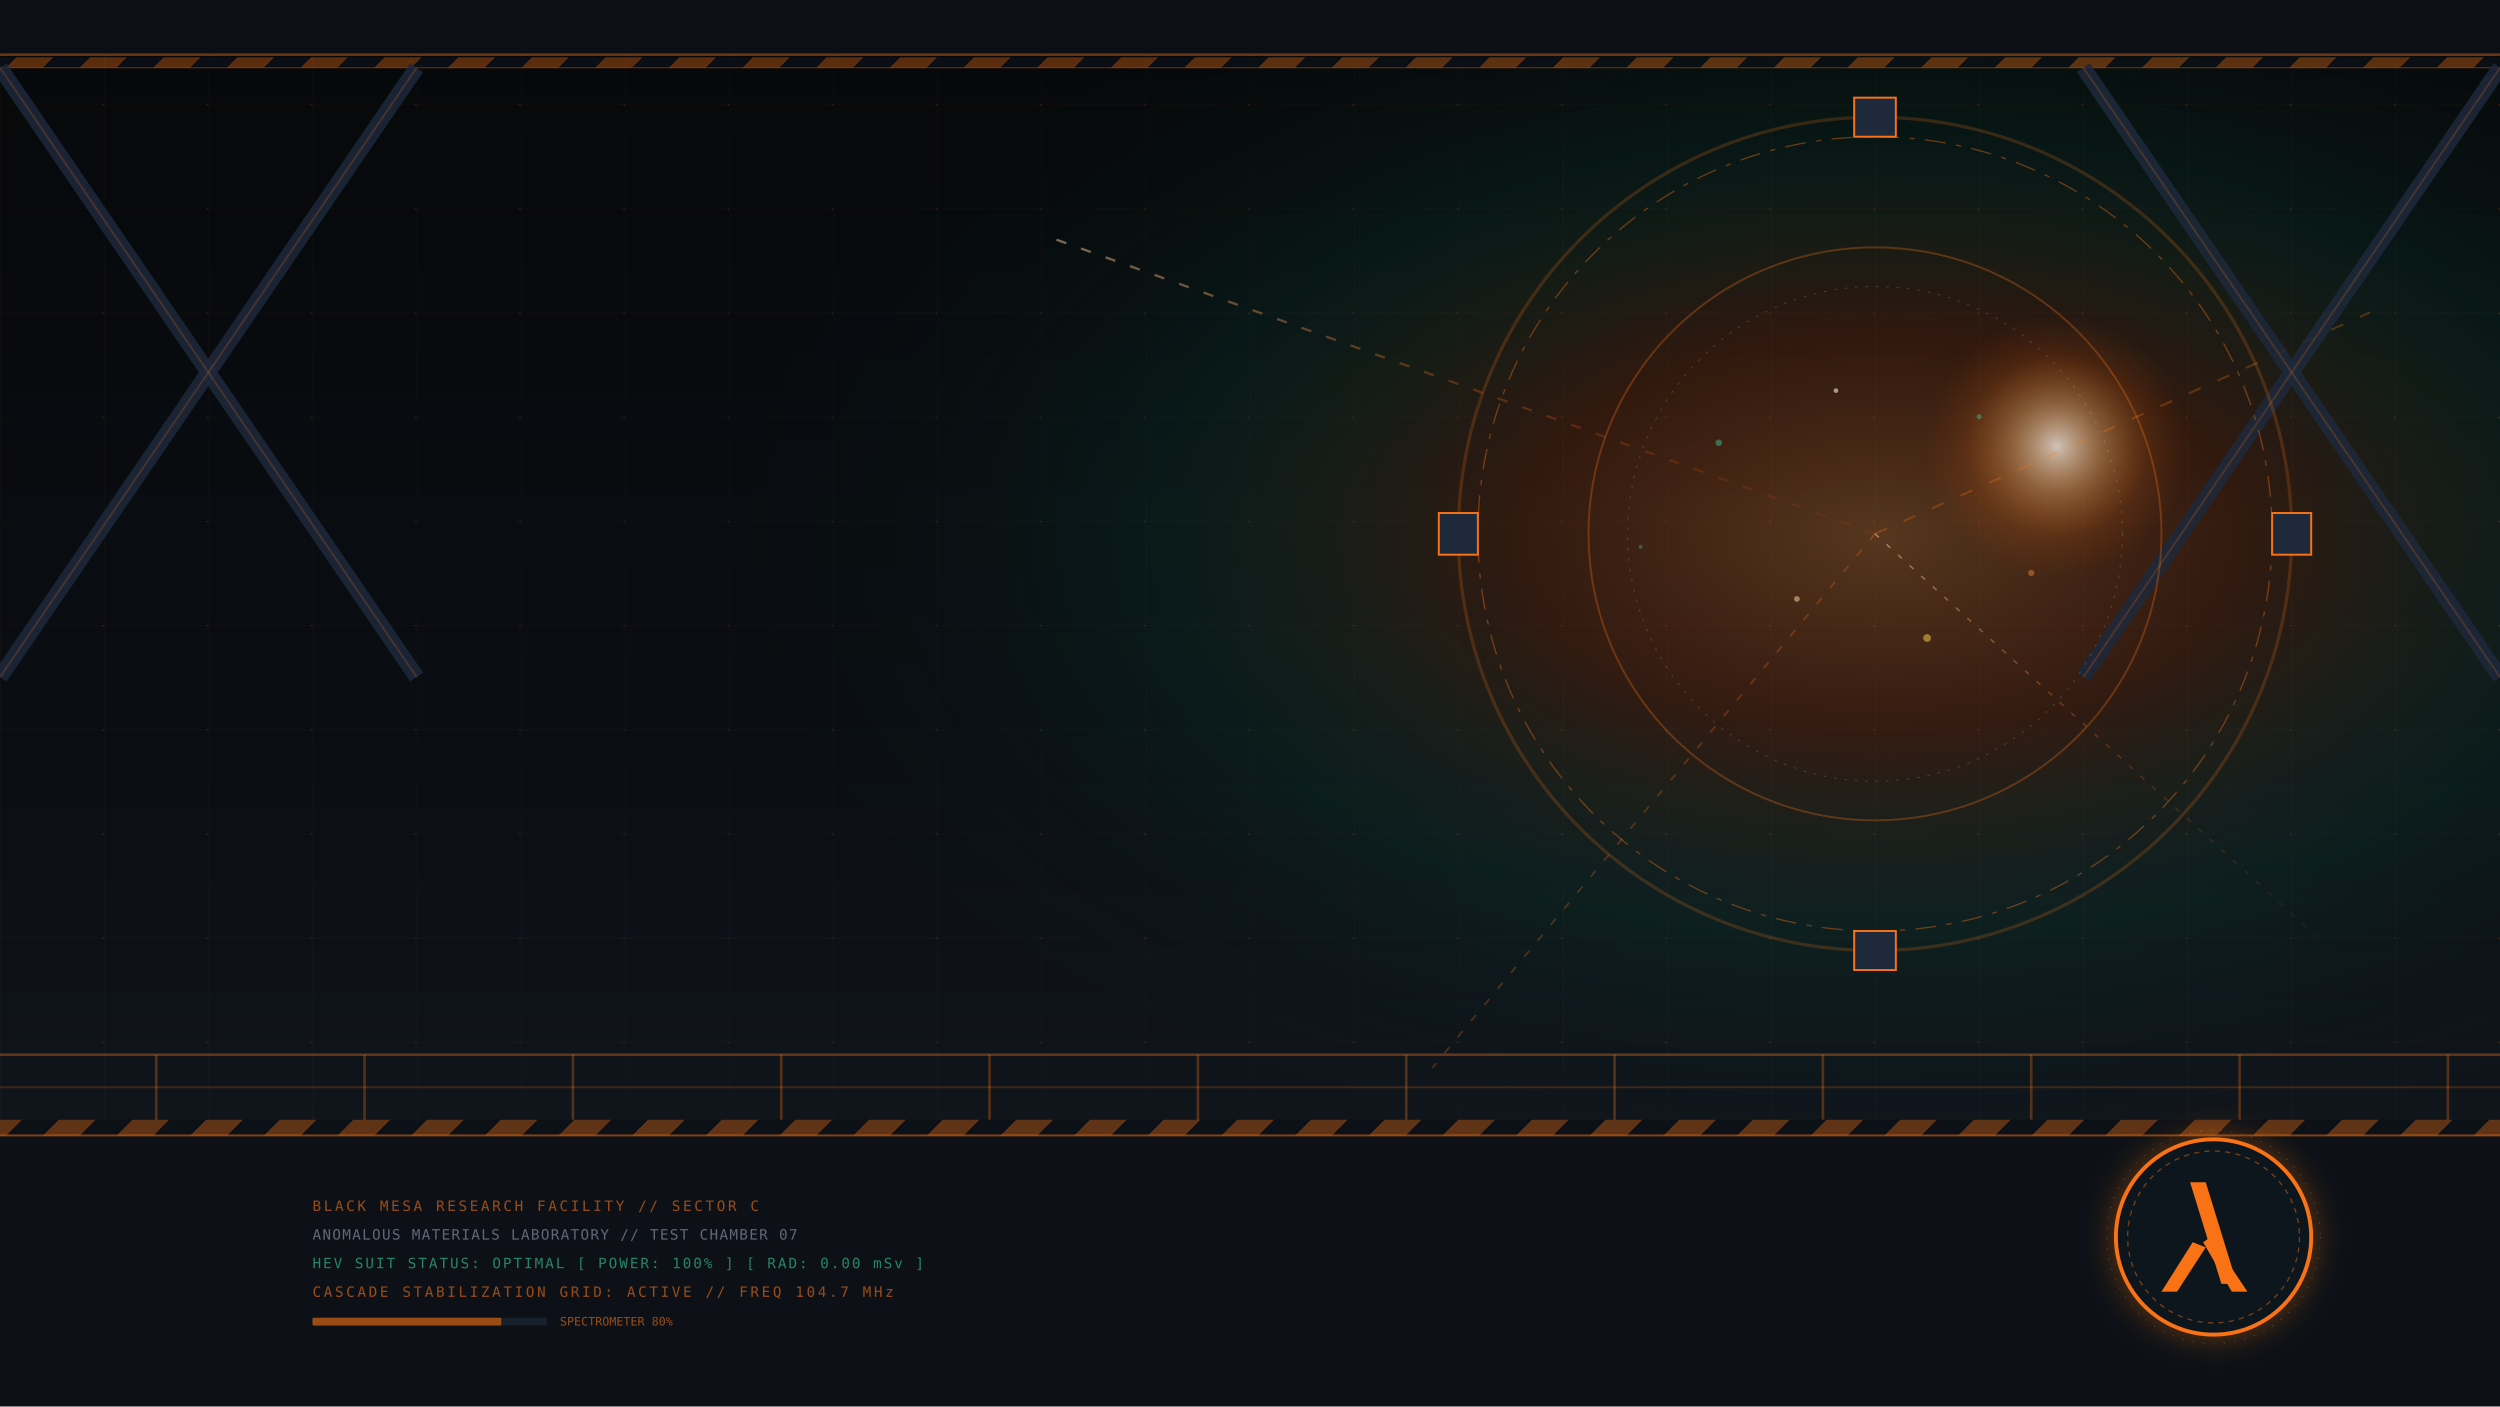
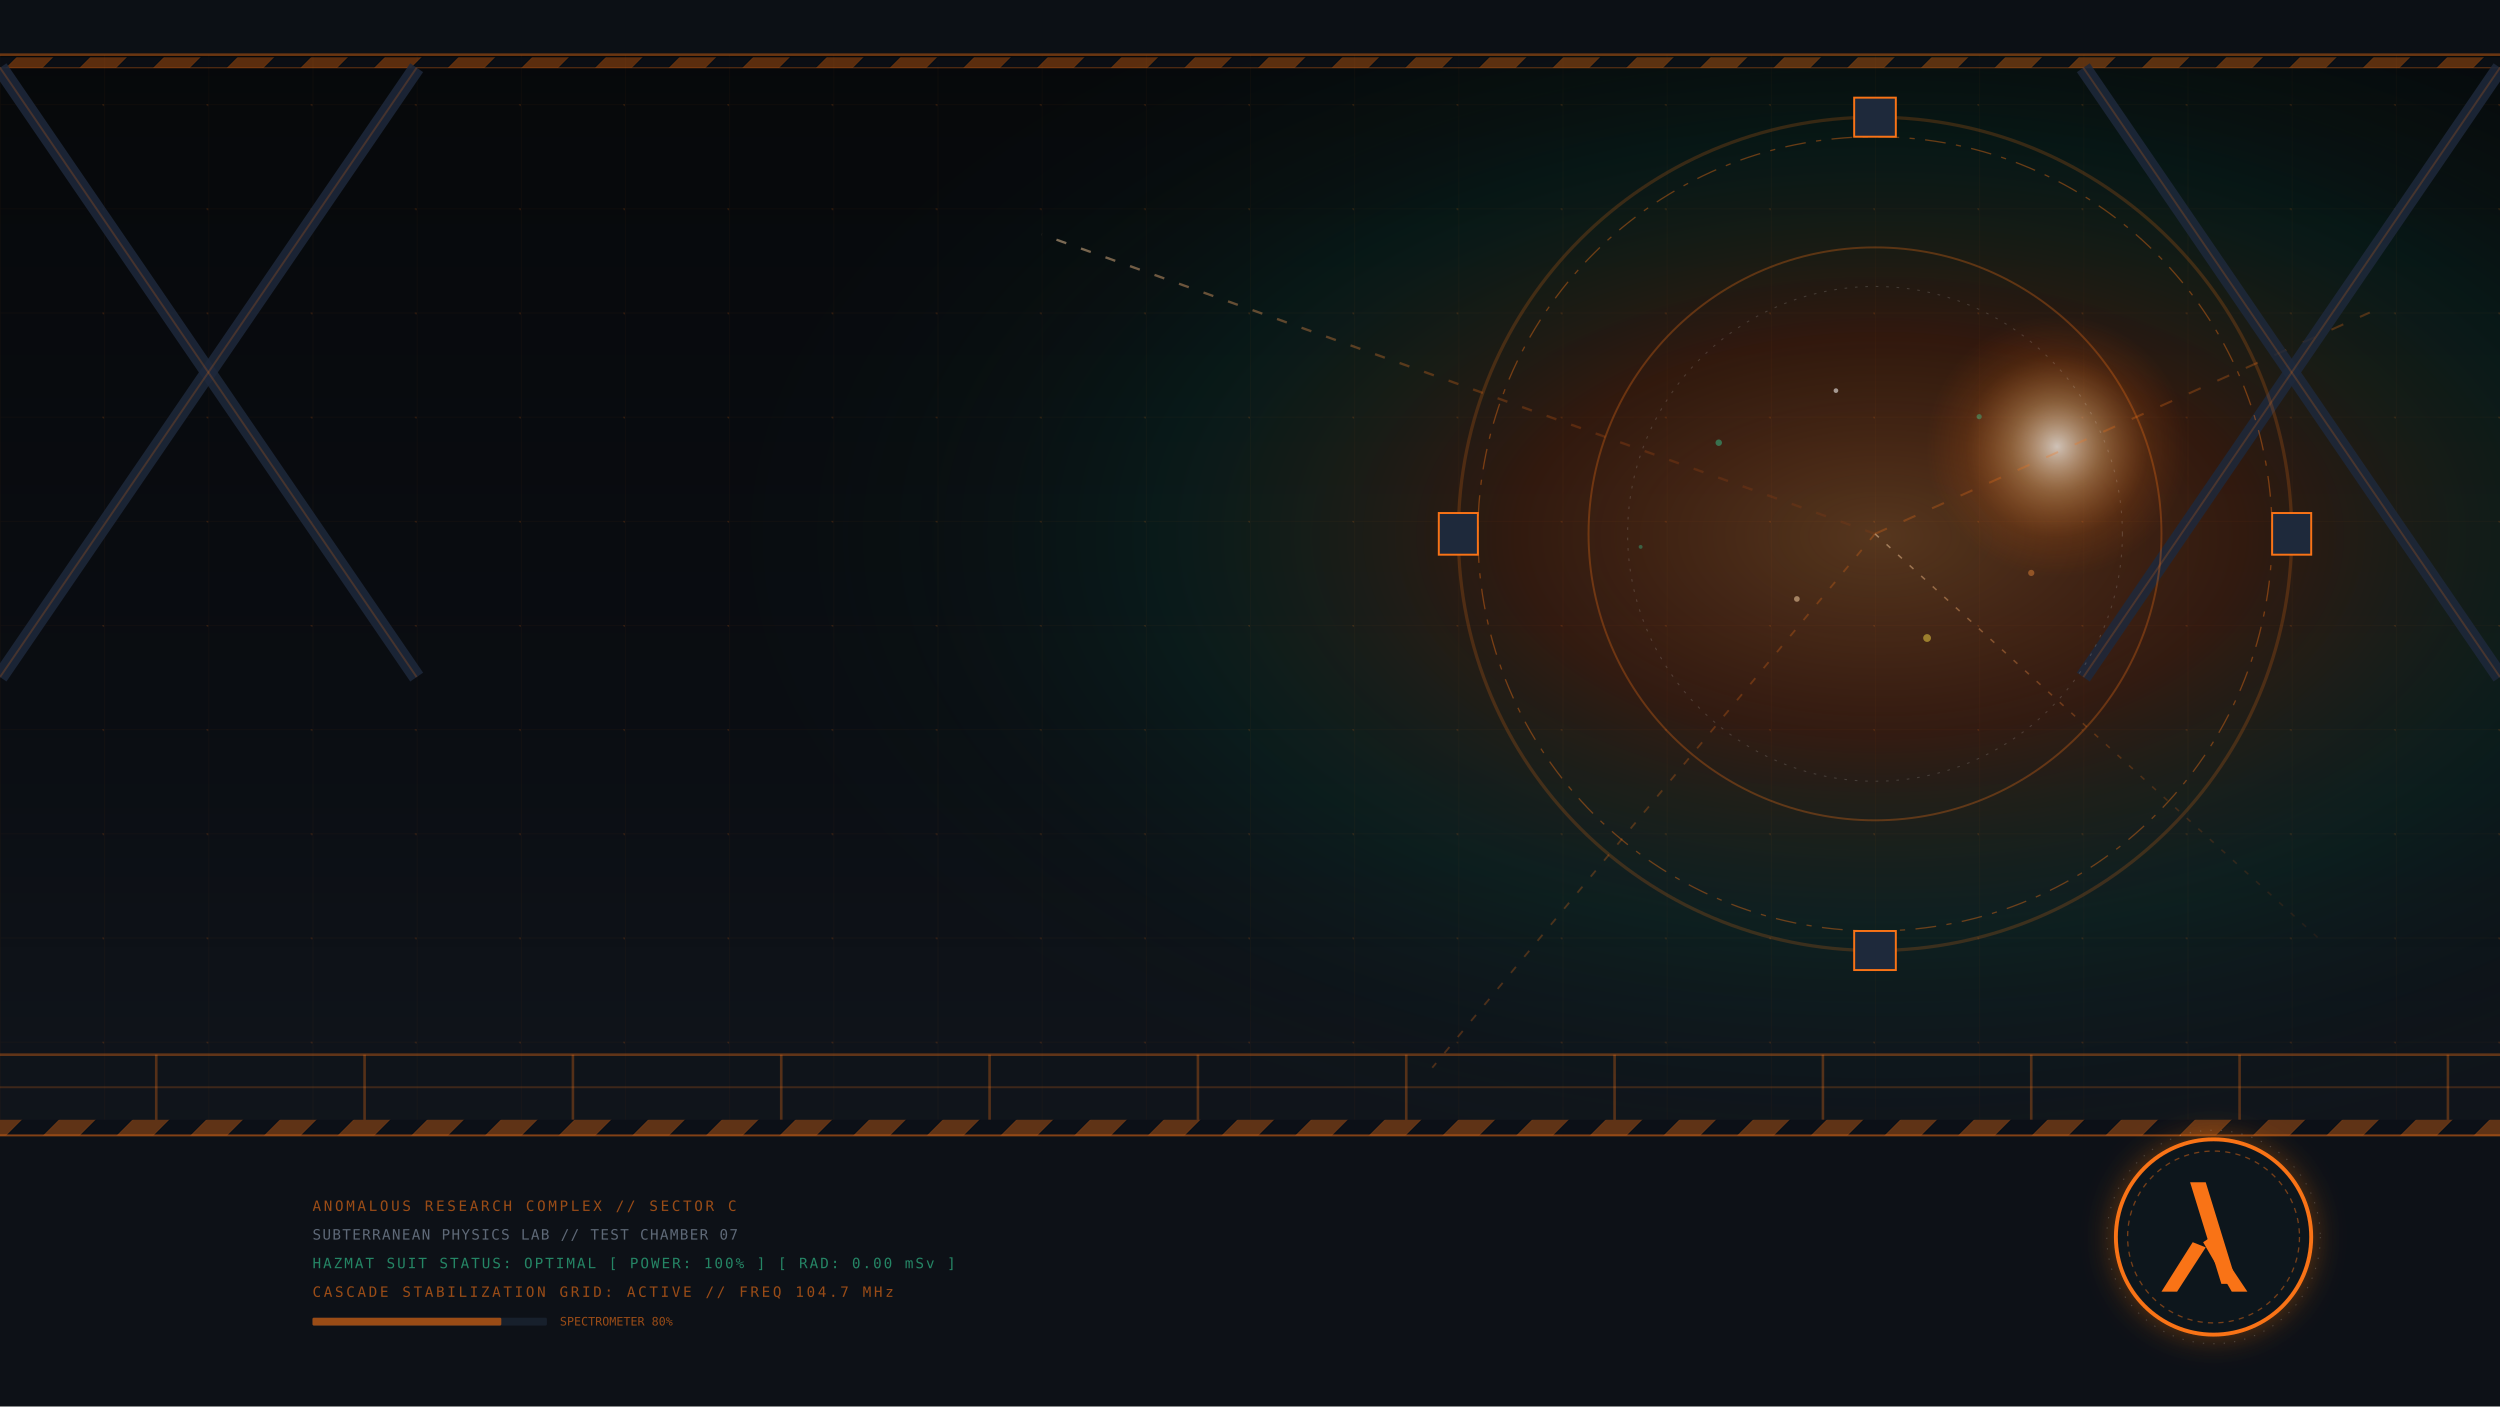
<svg xmlns="http://www.w3.org/2000/svg" viewBox="0 0 1920 1080" width="100%" height="100%" preserveAspectRatio="xMidYMid slice">
  <defs>
    <linearGradient id="labBg" x1="0%" y1="0%" x2="0%" y2="100%">
      <stop offset="0%" stop-color="#06080a" />
      <stop offset="50%" stop-color="#0a0d12" />
      <stop offset="85%" stop-color="#11161d" />
      <stop offset="100%" stop-color="#080a0d" />
    </linearGradient>
    <radialGradient id="portalCoreAura" cx="75%" cy="38%" r="48%">
      <stop offset="0%" stop-color="#fb923c" stop-opacity="0.32" />
      <stop offset="30%" stop-color="#ea580c" stop-opacity="0.18" />
      <stop offset="60%" stop-color="#10b981" stop-opacity="0.08" />
      <stop offset="100%" stop-color="#06080a" stop-opacity="0" />
    </radialGradient>
    <radialGradient id="singularityCore" cx="75%" cy="38%" r="18%">
      <stop offset="0%" stop-color="#fff7ed" stop-opacity="0.75" />
      <stop offset="35%" stop-color="#fdba74" stop-opacity="0.4" />
      <stop offset="70%" stop-color="#f97316" stop-opacity="0.12" />
      <stop offset="100%" stop-color="#ea580c" stop-opacity="0" />
    </radialGradient>
    <pattern id="hazardStripes" width="40" height="40" patternUnits="userSpaceOnUse" patternTransform="rotate(45)">
      <rect width="20" height="40" fill="#f97316" fill-opacity="0.35" />
      <rect x="20" width="20" height="40" fill="#0d1117" fill-opacity="0.75" />
    </pattern>
    <pattern id="tacticalGrid" width="80" height="80" patternUnits="userSpaceOnUse">
      <path d="M 80 0 L 0 0 0 80" fill="none" stroke="rgba(249, 115, 22, 0.04)" stroke-width="1" />
      <circle cx="80" cy="0" r="1.5" fill="rgba(249, 115, 22, 0.15)" />
    </pattern>
    <linearGradient id="metalPlate" x1="0%" y1="0%" x2="100%" y2="0%">
      <stop offset="0%" stop-color="#161c24" stop-opacity="0.95" />
      <stop offset="50%" stop-color="#1f2733" stop-opacity="0.95" />
      <stop offset="100%" stop-color="#141920" stop-opacity="0.95" />
    </linearGradient>
    <linearGradient id="orangeStroke" x1="0%" y1="0%" x2="100%" y2="100%">
      <stop offset="0%" stop-color="#fed7aa" stop-opacity="0.8" />
      <stop offset="50%" stop-color="#f97316" stop-opacity="0.45" />
      <stop offset="100%" stop-color="#c2410c" stop-opacity="0.2" />
    </linearGradient>
  </defs>
  <rect width="1920" height="1080" fill="url(#labBg)" />
  <rect width="1920" height="1080" fill="url(#tacticalGrid)" />
  <rect width="1920" height="1080" fill="url(#portalCoreAura)" />
  <circle cx="1440" cy="410" r="280" fill="url(#singularityCore)" />
  <g opacity="0.6">
    <line x1="1440" y1="410" x2="800" y2="180" stroke="url(#orangeStroke)" stroke-width="1.8" stroke-dasharray="8 12" />
    <line x1="1440" y1="410" x2="1100" y2="820" stroke="url(#orangeStroke)" stroke-width="1.4" stroke-dasharray="6 10" />
    <line x1="1440" y1="410" x2="1820" y2="240" stroke="url(#orangeStroke)" stroke-width="1.6" stroke-dasharray="10 14" />
    <line x1="1440" y1="410" x2="1780" y2="720" stroke="url(#orangeStroke)" stroke-width="1.2" stroke-dasharray="4 8" />
    <circle cx="1320" cy="340" r="2.5" fill="#34d399" opacity="0.75" />
    <circle cx="1520" cy="320" r="2" fill="#34d399" opacity="0.65" />
    <circle cx="1480" cy="490" r="3" fill="#fde047" opacity="0.8" />
    <circle cx="1380" cy="460" r="2.2" fill="#fed7aa" opacity="0.85" />
    <circle cx="1410" cy="300" r="1.8" fill="#ffffff" opacity="0.9" />
    <circle cx="1560" cy="440" r="2.4" fill="#fb923c" opacity="0.7" />
    <circle cx="1260" cy="420" r="1.5" fill="#34d399" opacity="0.6" />
  </g>
  <g id="industrialOverhead">
    <rect x="0" y="0" width="1920" height="42" fill="#0c1015" />
    <line x1="0" y1="42" x2="1920" y2="42" stroke="rgba(249, 115, 22, 0.4)" stroke-width="2" />
    <rect x="0" y="44" width="1920" height="8" fill="url(#hazardStripes)" />
    <line x1="0" y1="52" x2="1920" y2="52" stroke="rgba(249, 115, 22, 0.3)" stroke-width="1" />
    <g stroke="rgba(30, 41, 59, 0.85)" stroke-width="12" fill="none">
      <line x1="0" y1="52" x2="320" y2="520" />
      <line x1="320" y1="52" x2="0" y2="520" />
      <line x1="1600" y1="52" x2="1920" y2="520" />
      <line x1="1920" y1="52" x2="1600" y2="520" />
    </g>
    <g stroke="rgba(249, 115, 22, 0.2)" stroke-width="1.5" fill="none">
      <line x1="0" y1="52" x2="320" y2="520" />
      <line x1="320" y1="52" x2="0" y2="520" />
      <line x1="1600" y1="52" x2="1920" y2="520" />
      <line x1="1920" y1="52" x2="1600" y2="520" />
    </g>
  </g>
  <g id="spectrometerChamber" transform="translate(1440, 410)">
    <circle cx="0" cy="0" r="320" fill="none" stroke="rgba(249, 115, 22, 0.2)" stroke-width="2.5" />
    <circle cx="0" cy="0" r="305" fill="none" stroke="rgba(249, 115, 22, 0.4)" stroke-width="1" stroke-dasharray="16 8 4 8" />
    <rect x="-16" y="-335" width="32" height="30" fill="#1e293b" stroke="#f97316" stroke-width="1.5" />
    <rect x="-16" y="305" width="32" height="30" fill="#1e293b" stroke="#f97316" stroke-width="1.5" />
    <rect x="-335" y="-16" width="30" height="32" fill="#1e293b" stroke="#f97316" stroke-width="1.5" />
    <rect x="305" y="-16" width="30" height="32" fill="#1e293b" stroke="#f97316" stroke-width="1.5" />
    <circle cx="0" cy="0" r="220" fill="none" stroke="rgba(249, 115, 22, 0.3)" stroke-width="1.5" />
    <circle cx="0" cy="0" r="190" fill="none" stroke="rgba(255, 255, 255, 0.15)" stroke-width="0.8" stroke-dasharray="2 6" />
  </g>
  <g id="catwalkBottom">
    <path d="M0,860 L1920,860 L1920,1080 L0,1080 Z" fill="#0d1117" />
    <line x1="0" y1="810" x2="1920" y2="810" stroke="rgba(249, 115, 22, 0.35)" stroke-width="2" />
    <line x1="0" y1="835" x2="1920" y2="835" stroke="rgba(249, 115, 22, 0.2)" stroke-width="1.5" />
    <g stroke="rgba(249, 115, 22, 0.3)" stroke-width="2">
      <line x1="120" y1="810" x2="120" y2="860" />
      <line x1="280" y1="810" x2="280" y2="860" />
      <line x1="440" y1="810" x2="440" y2="860" />
      <line x1="600" y1="810" x2="600" y2="860" />
      <line x1="760" y1="810" x2="760" y2="860" />
      <line x1="920" y1="810" x2="920" y2="860" />
      <line x1="1080" y1="810" x2="1080" y2="860" />
      <line x1="1240" y1="810" x2="1240" y2="860" />
      <line x1="1400" y1="810" x2="1400" y2="860" />
      <line x1="1560" y1="810" x2="1560" y2="860" />
      <line x1="1720" y1="810" x2="1720" y2="860" />
      <line x1="1880" y1="810" x2="1880" y2="860" />
    </g>
    <rect x="0" y="860" width="1920" height="12" fill="url(#hazardStripes)" />
    <line x1="0" y1="872" x2="1920" y2="872" stroke="rgba(249, 115, 22, 0.5)" stroke-width="1.5" />
  </g>
  <g id="lambdaEmblem" transform="translate(1700, 950)">
    <circle cx="0" cy="0" r="75" fill="#11161f" stroke="#f97316" stroke-width="3" filter="drop-shadow(0 0 12px rgba(249,115,22,0.4))" />
    <circle cx="0" cy="0" r="66" fill="none" stroke="rgba(249, 115, 22, 0.45)" stroke-width="1" stroke-dasharray="4 4" />
    <g fill="#f97316">
      <path d="M-18,-42 L-6,-42 L18,36 L6,36 Z" />
      <path d="M-2,0 L26,42 L14,42 L-8,4 Z" />
      <path d="M-6,8 L-28,42 L-40,42 L-16,4 Z" />
    </g>
    <circle cx="0" cy="0" r="82" fill="none" stroke="rgba(255,255,255,0.18)" stroke-width="0.8" stroke-dasharray="1 7" />
  </g>
-   <g id="hevTelemetry" font-family="'Consolas', 'JetBrains Mono', monospace" font-size="11" fill="#f97316" opacity="0.6">
-     <text x="240" y="930" letter-spacing="2">BLACK MESA RESEARCH FACILITY // SECTOR C</text>
-     <text x="240" y="952" fill="#94a3b8" letter-spacing="1">ANOMALOUS MATERIALS LABORATORY // TEST CHAMBER 07</text>
-     <text x="240" y="974" fill="#34d399" letter-spacing="1.5">HEV SUIT STATUS: OPTIMAL [ POWER: 100% ] [ RAD: 0.00 mSv ]</text>
+   <g id="resonanceTelemetry" font-family="'Consolas', 'JetBrains Mono', monospace" font-size="11" fill="#f97316" opacity="0.6">
+     <text x="240" y="930" letter-spacing="2">ANOMALOUS RESEARCH COMPLEX // SECTOR C</text>
+     <text x="240" y="952" fill="#94a3b8" letter-spacing="1">SUBTERRANEAN PHYSICS LAB // TEST CHAMBER 07</text>
+     <text x="240" y="974" fill="#34d399" letter-spacing="1.5">HAZMAT SUIT STATUS: OPTIMAL [ POWER: 100% ] [ RAD: 0.00 mSv ]</text>
    <text x="240" y="996" letter-spacing="2">CASCADE STABILIZATION GRID: ACTIVE // FREQ 104.7 MHz</text>
    <rect x="240" y="1012" width="180" height="6" fill="#1e293b" rx="1" />
    <rect x="240" y="1012" width="145" height="6" fill="#f97316" rx="1" />
    <text x="430" y="1018" font-size="9" fill="#f97316">SPECTROMETER 80%</text>
  </g>
</svg>
